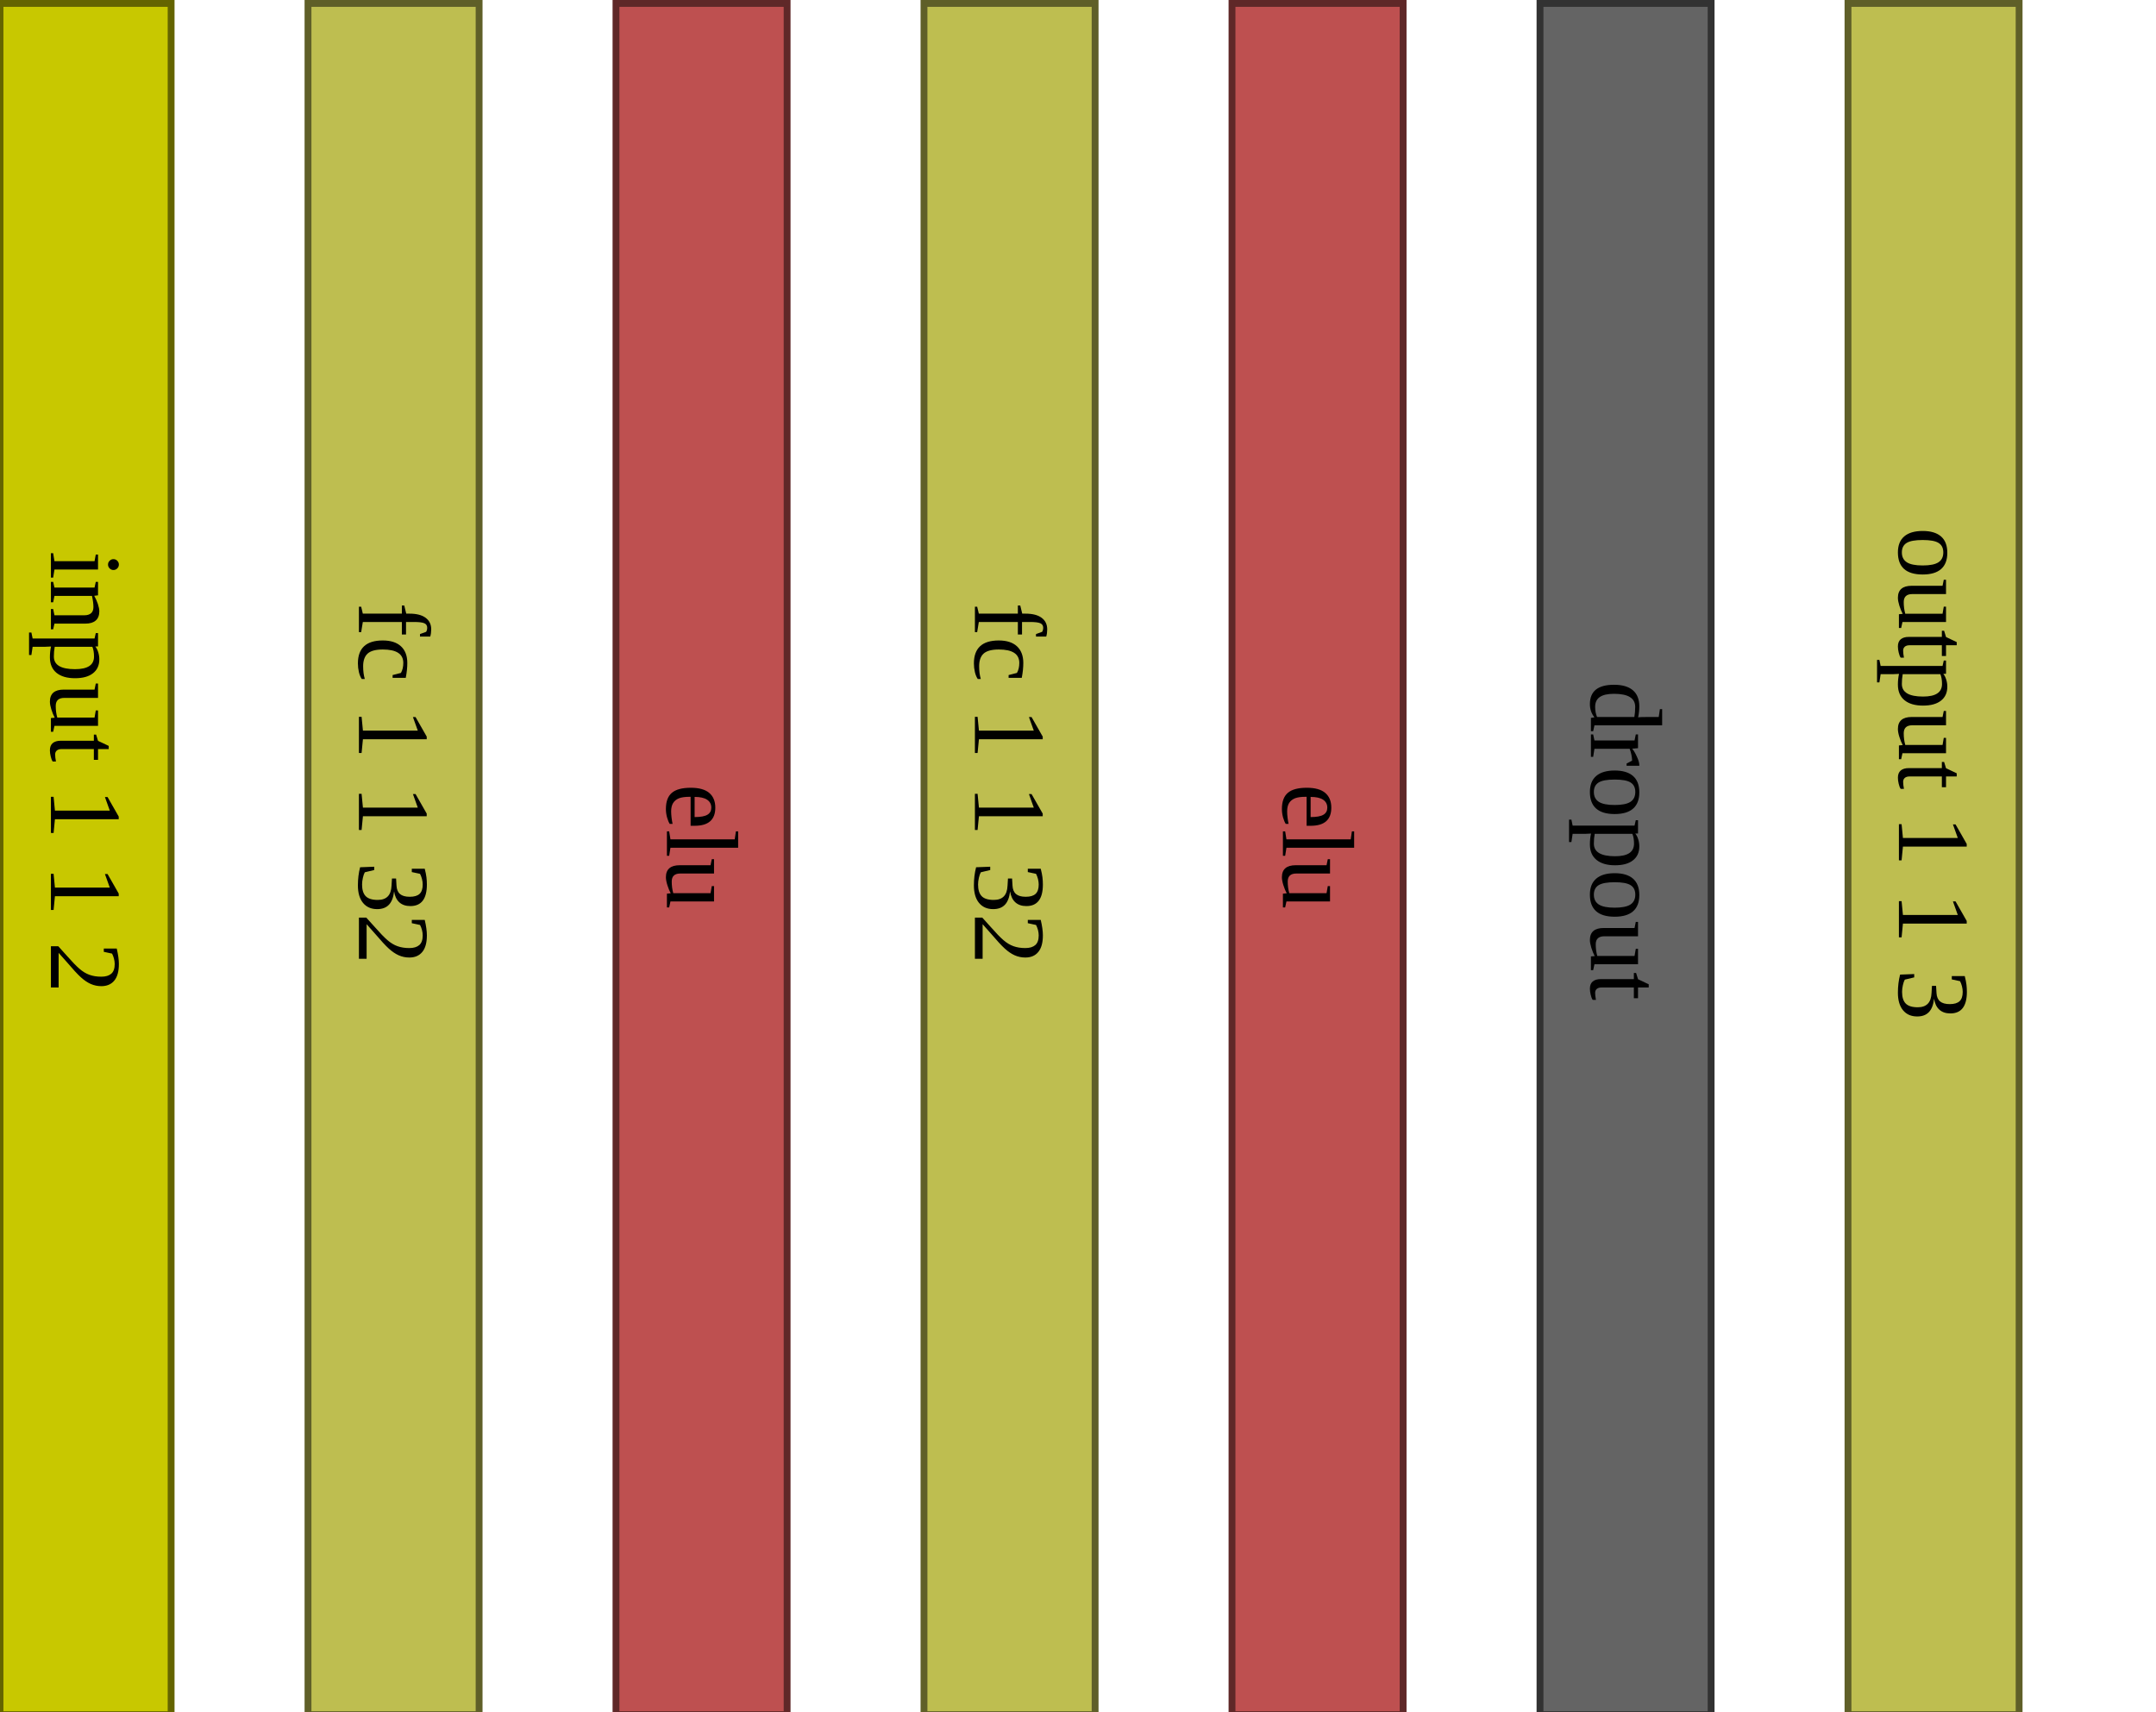
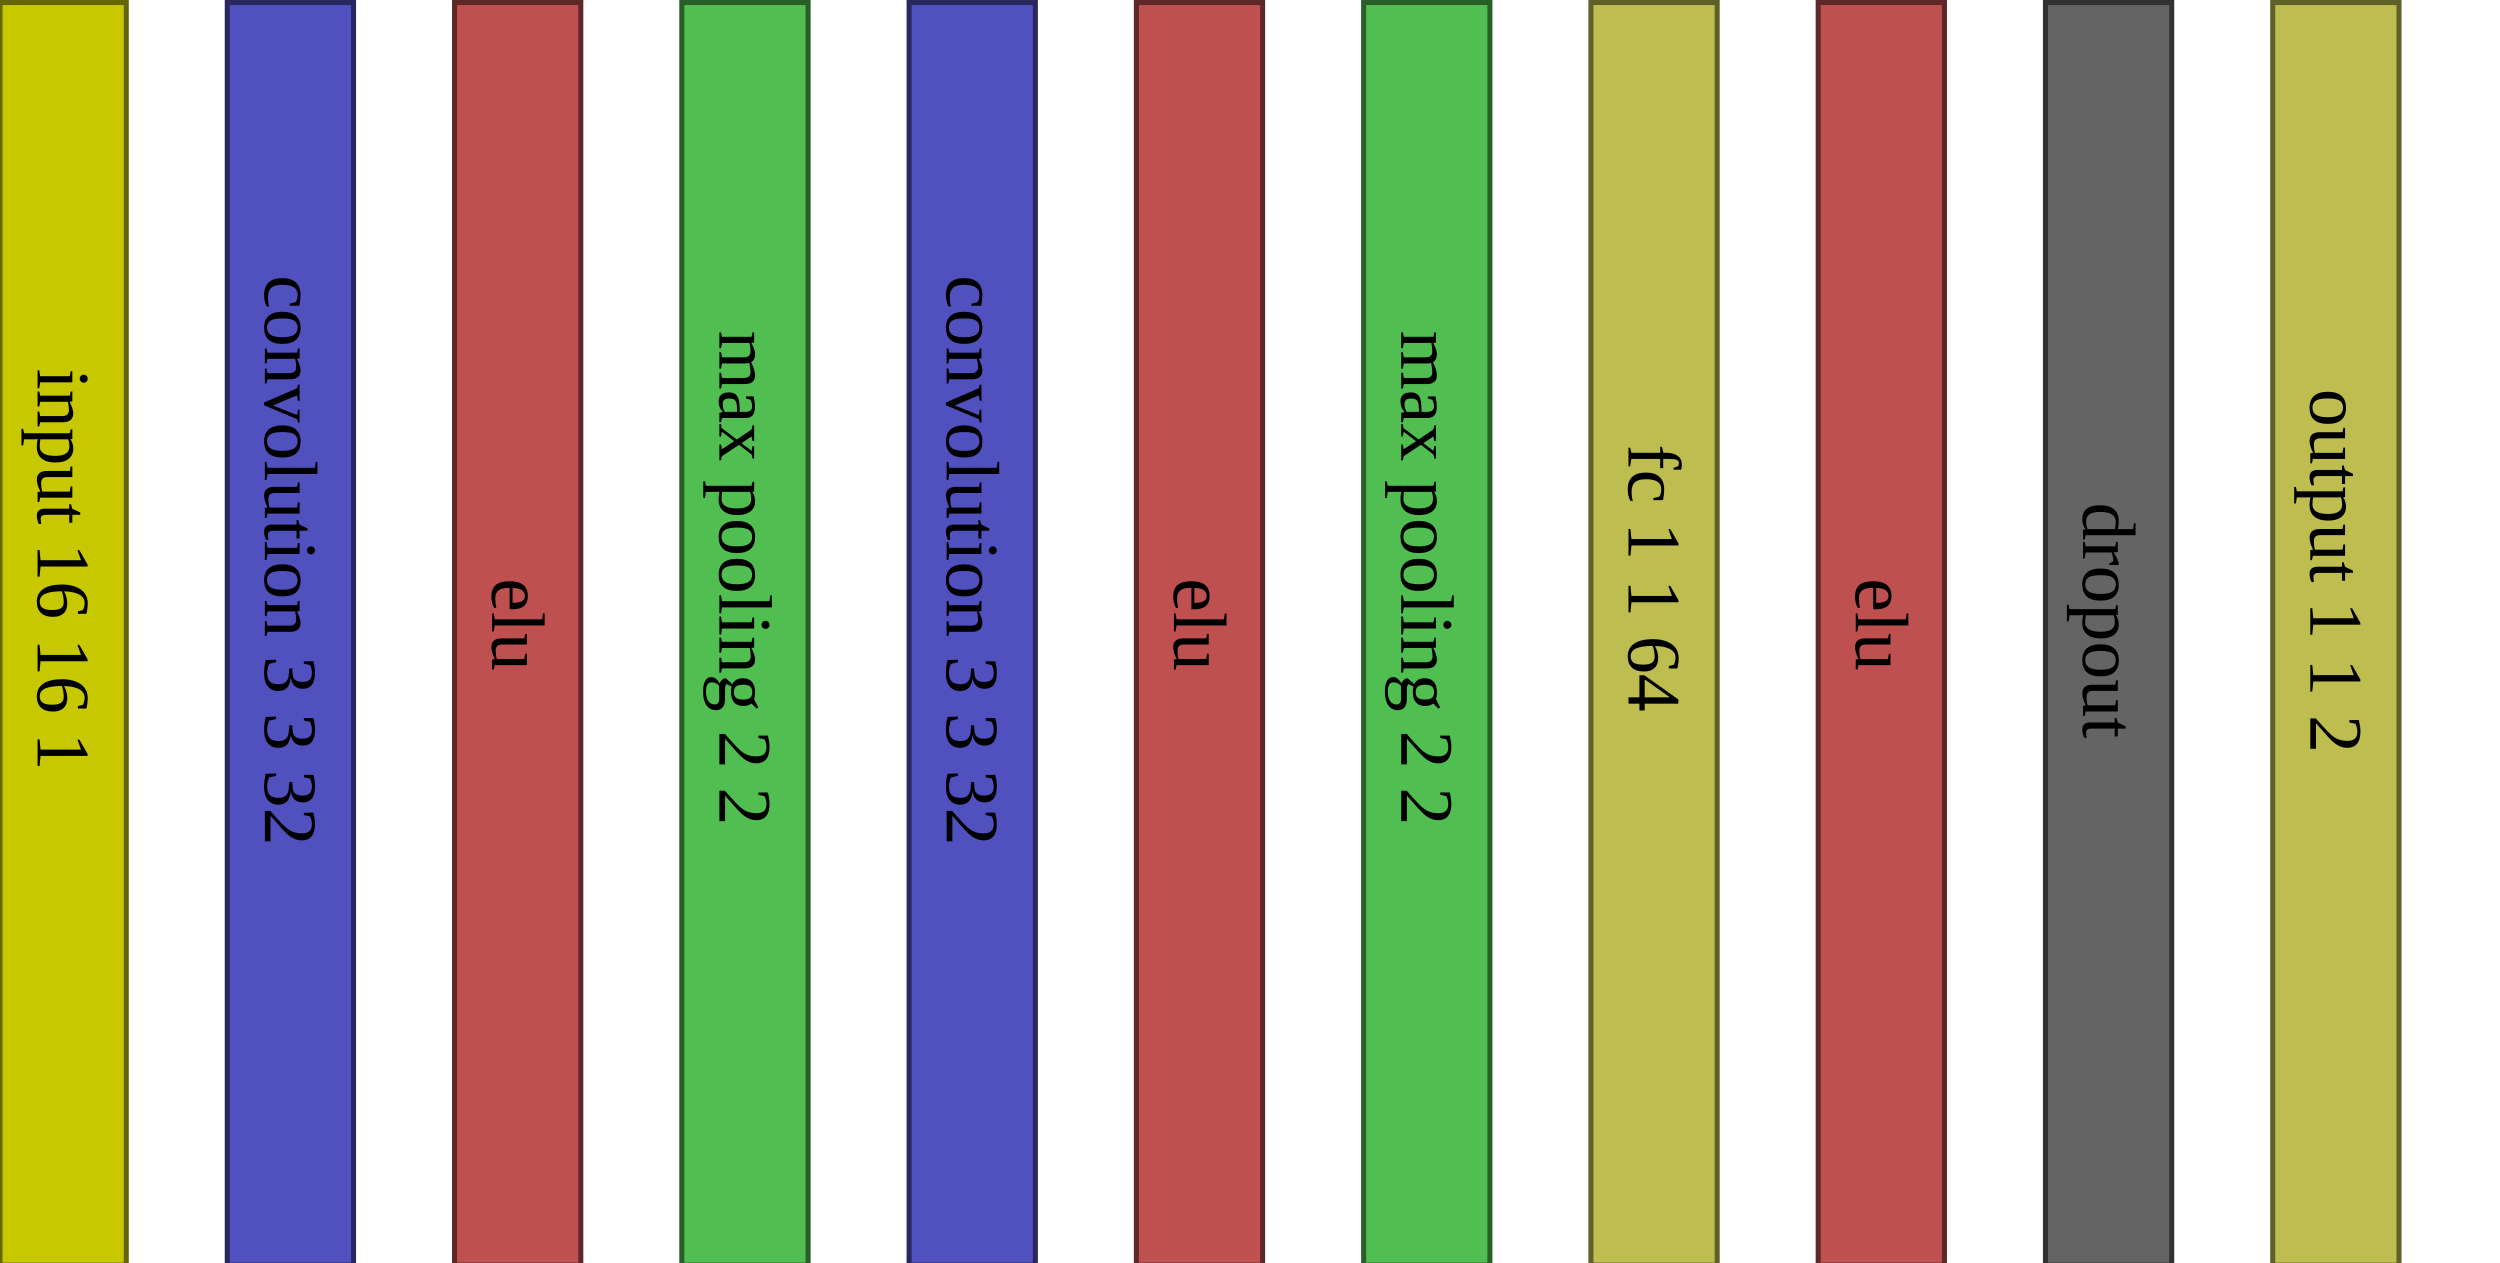
- <svg xmlns="http://www.w3.org/2000/svg" version="1.1" width="630" height="500">
+ <svg xmlns="http://www.w3.org/2000/svg" version="1.1" width="990" height="500">
  <rect x="0" y="1" width="50" height="500" fill="rgb(200,200,0)" stroke-width="2" stroke="rgb(100,100,0)" />
-   <text x="25" y="161" style="font-size: 30px; writing-mode: tb; ">input 1 1 2 </text>
-   <rect x="90" y="1" width="50" height="500" fill="rgb(190,190,80)" stroke-width="2" stroke="rgb(95,95,40)" />
-   <text x="115" y="176" style="font-size: 30px; writing-mode: tb; ">fc 1 1 32 </text>
+   <text x="25" y="146" style="font-size: 30px; writing-mode: tb; ">input 16 16 1 </text>
+   <rect x="90" y="1" width="50" height="500" fill="rgb(80,80,190)" stroke-width="2" stroke="rgb(40,40,95)" />
+   <text x="115" y="109" style="font-size: 30px; writing-mode: tb; ">convolution 3 3 32 </text>
  <rect x="180" y="1" width="50" height="500" fill="rgb(190,80,80)" stroke-width="2" stroke="rgb(95,40,40)" />
  <text x="205" y="229" style="font-size: 30px; writing-mode: tb; ">elu</text>
-   <rect x="270" y="1" width="50" height="500" fill="rgb(190,190,80)" stroke-width="2" stroke="rgb(95,95,40)" />
-   <text x="295" y="176" style="font-size: 30px; writing-mode: tb; ">fc 1 1 32 </text>
-   <rect x="360" y="1" width="50" height="500" fill="rgb(190,80,80)" stroke-width="2" stroke="rgb(95,40,40)" />
-   <text x="385" y="229" style="font-size: 30px; writing-mode: tb; ">elu</text>
-   <rect x="450" y="1" width="50" height="500" fill="rgb(100,100,100)" stroke-width="2" stroke="rgb(50,50,50)" />
-   <text x="475" y="199" style="font-size: 30px; writing-mode: tb; ">dropout</text>
-   <rect x="540" y="1" width="50" height="500" fill="rgb(190,190,80)" stroke-width="2" stroke="rgb(95,95,40)" />
-   <text x="565" y="154" style="font-size: 30px; writing-mode: tb; ">output 1 1 3 </text>
+   <rect x="270" y="1" width="50" height="500" fill="rgb(80,190,80)" stroke-width="2" stroke="rgb(40,95,40)" />
+   <text x="295" y="131" style="font-size: 30px; writing-mode: tb; ">max pooling 2 2 </text>
+   <rect x="360" y="1" width="50" height="500" fill="rgb(80,80,190)" stroke-width="2" stroke="rgb(40,40,95)" />
+   <text x="385" y="109" style="font-size: 30px; writing-mode: tb; ">convolution 3 3 32 </text>
+   <rect x="450" y="1" width="50" height="500" fill="rgb(190,80,80)" stroke-width="2" stroke="rgb(95,40,40)" />
+   <text x="475" y="229" style="font-size: 30px; writing-mode: tb; ">elu</text>
+   <rect x="540" y="1" width="50" height="500" fill="rgb(80,190,80)" stroke-width="2" stroke="rgb(40,95,40)" />
+   <text x="565" y="131" style="font-size: 30px; writing-mode: tb; ">max pooling 2 2 </text>
+   <rect x="630" y="1" width="50" height="500" fill="rgb(190,190,80)" stroke-width="2" stroke="rgb(95,95,40)" />
+   <text x="655" y="176" style="font-size: 30px; writing-mode: tb; ">fc 1 1 64 </text>
+   <rect x="720" y="1" width="50" height="500" fill="rgb(190,80,80)" stroke-width="2" stroke="rgb(95,40,40)" />
+   <text x="745" y="229" style="font-size: 30px; writing-mode: tb; ">elu</text>
+   <rect x="810" y="1" width="50" height="500" fill="rgb(100,100,100)" stroke-width="2" stroke="rgb(50,50,50)" />
+   <text x="835" y="199" style="font-size: 30px; writing-mode: tb; ">dropout</text>
+   <rect x="900" y="1" width="50" height="500" fill="rgb(190,190,80)" stroke-width="2" stroke="rgb(95,95,40)" />
+   <text x="925" y="154" style="font-size: 30px; writing-mode: tb; ">output 1 1 2 </text>
</svg>
